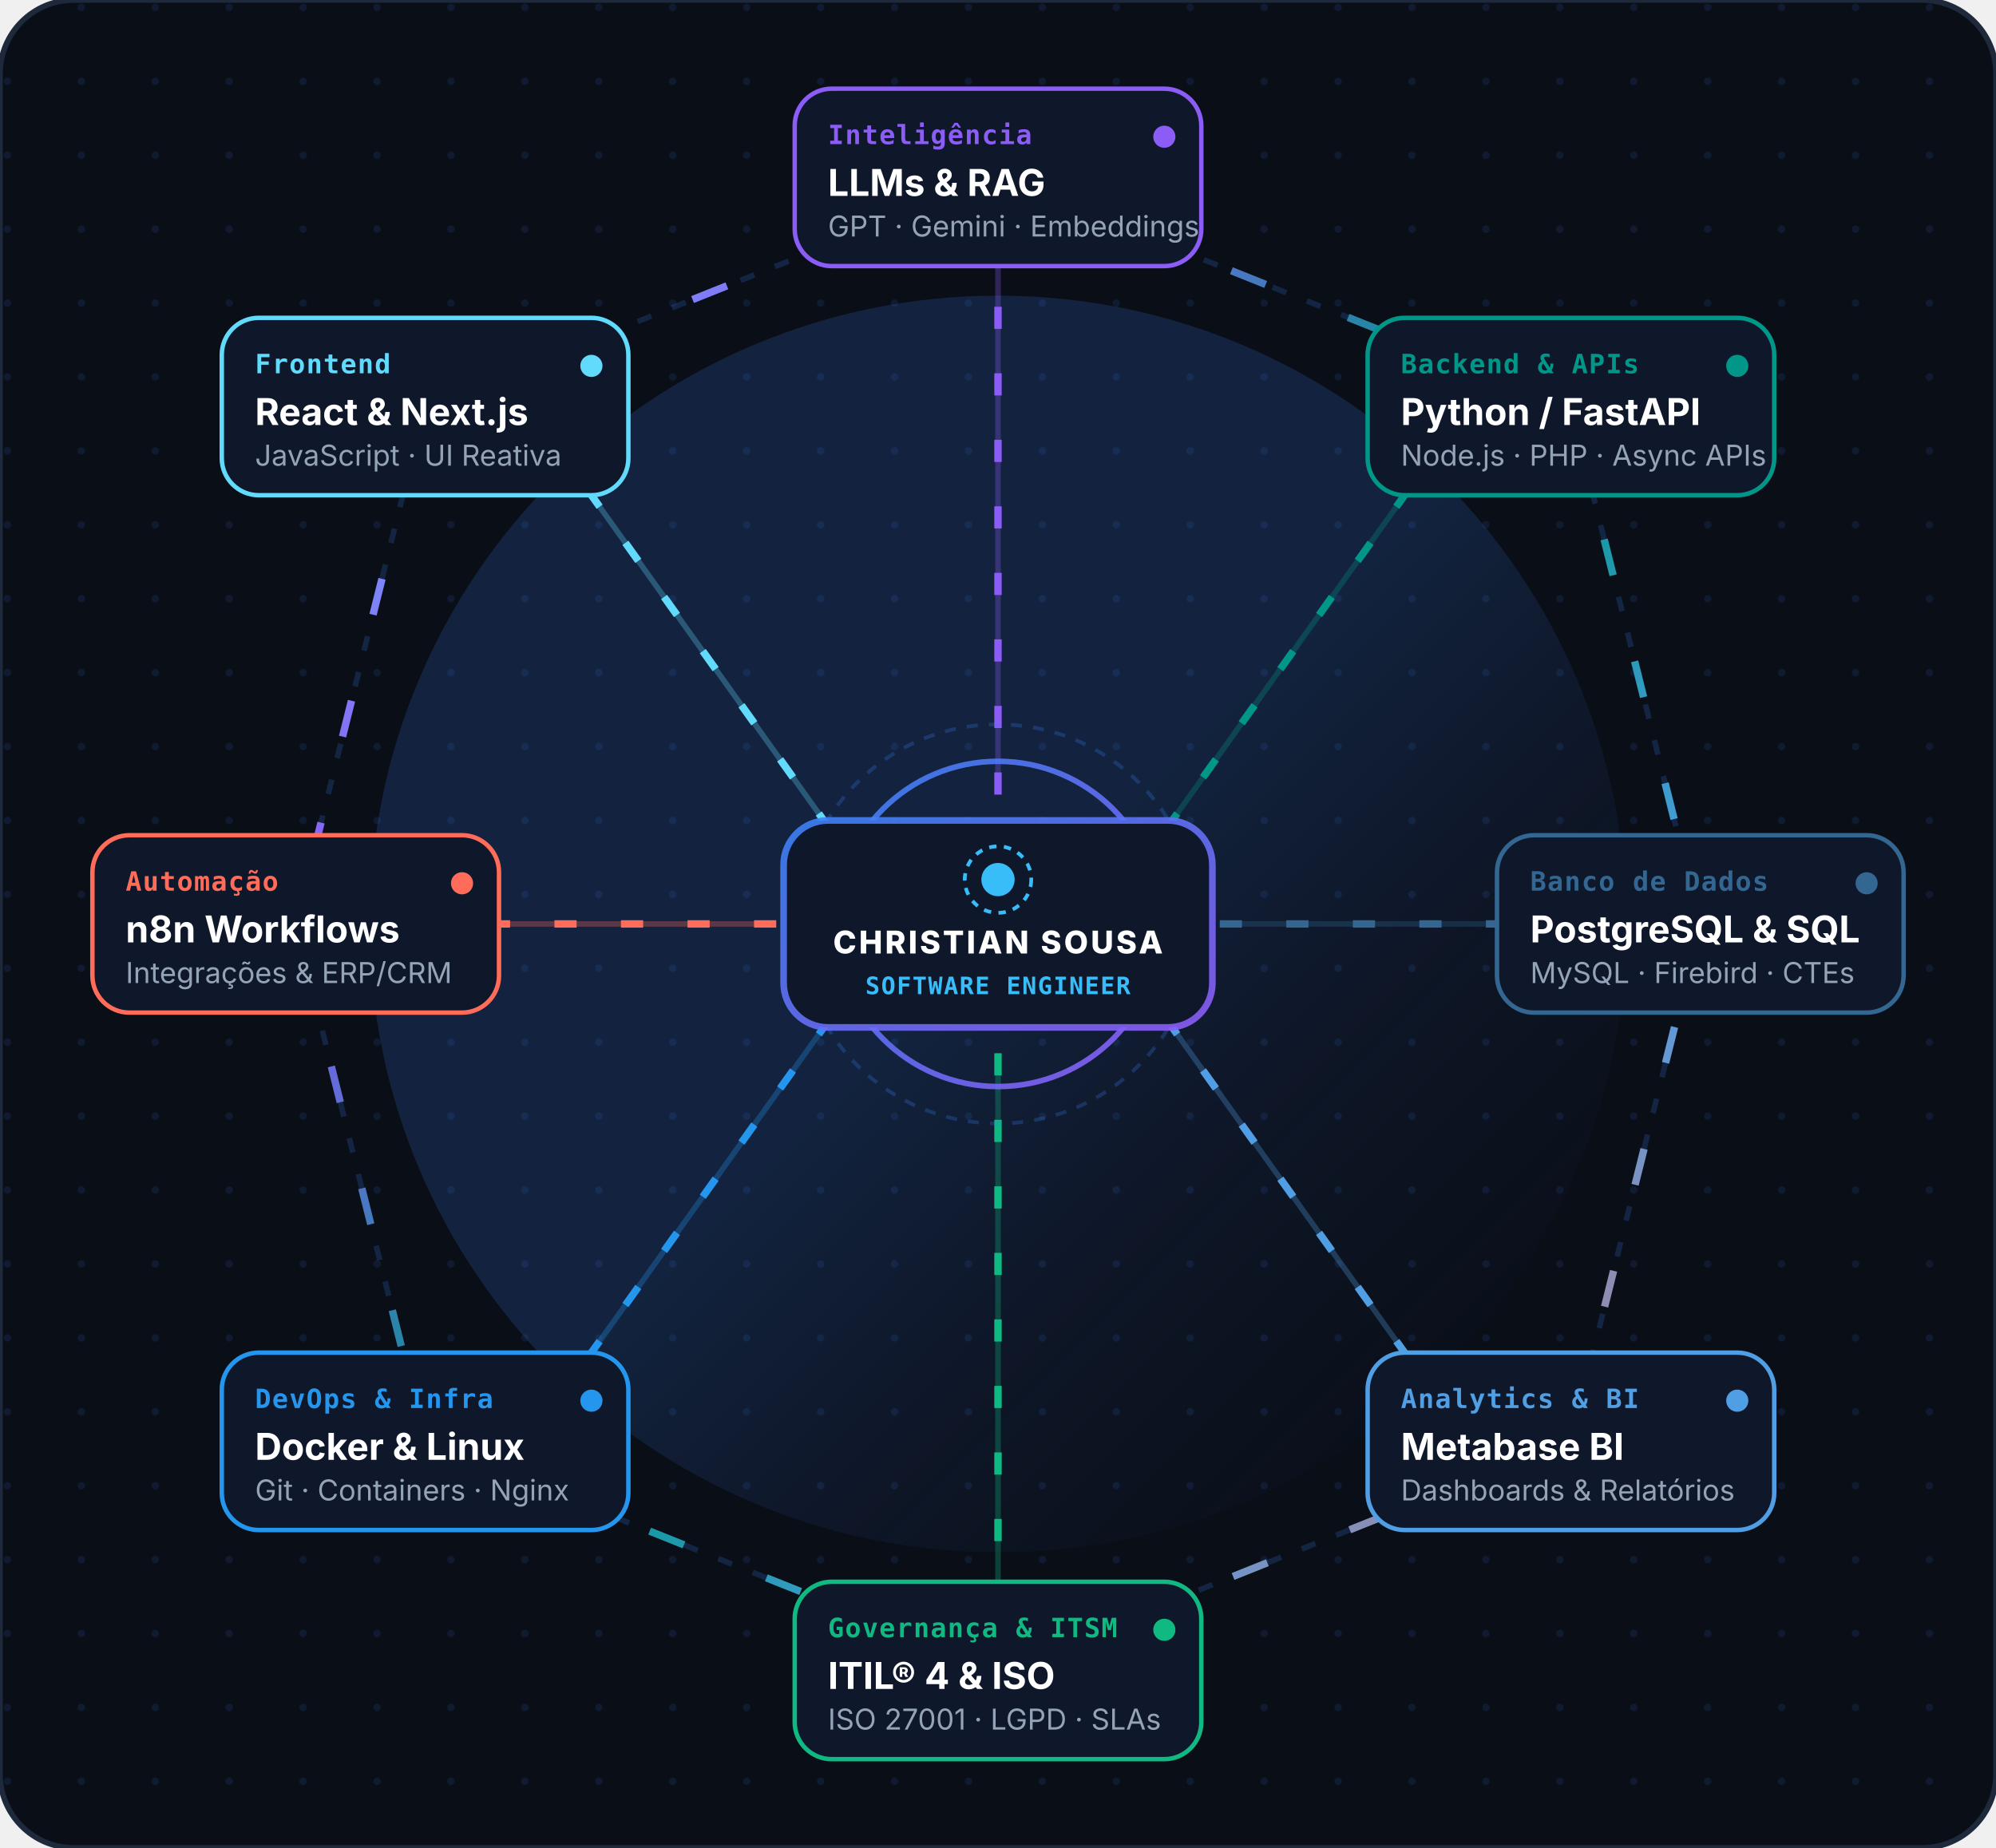
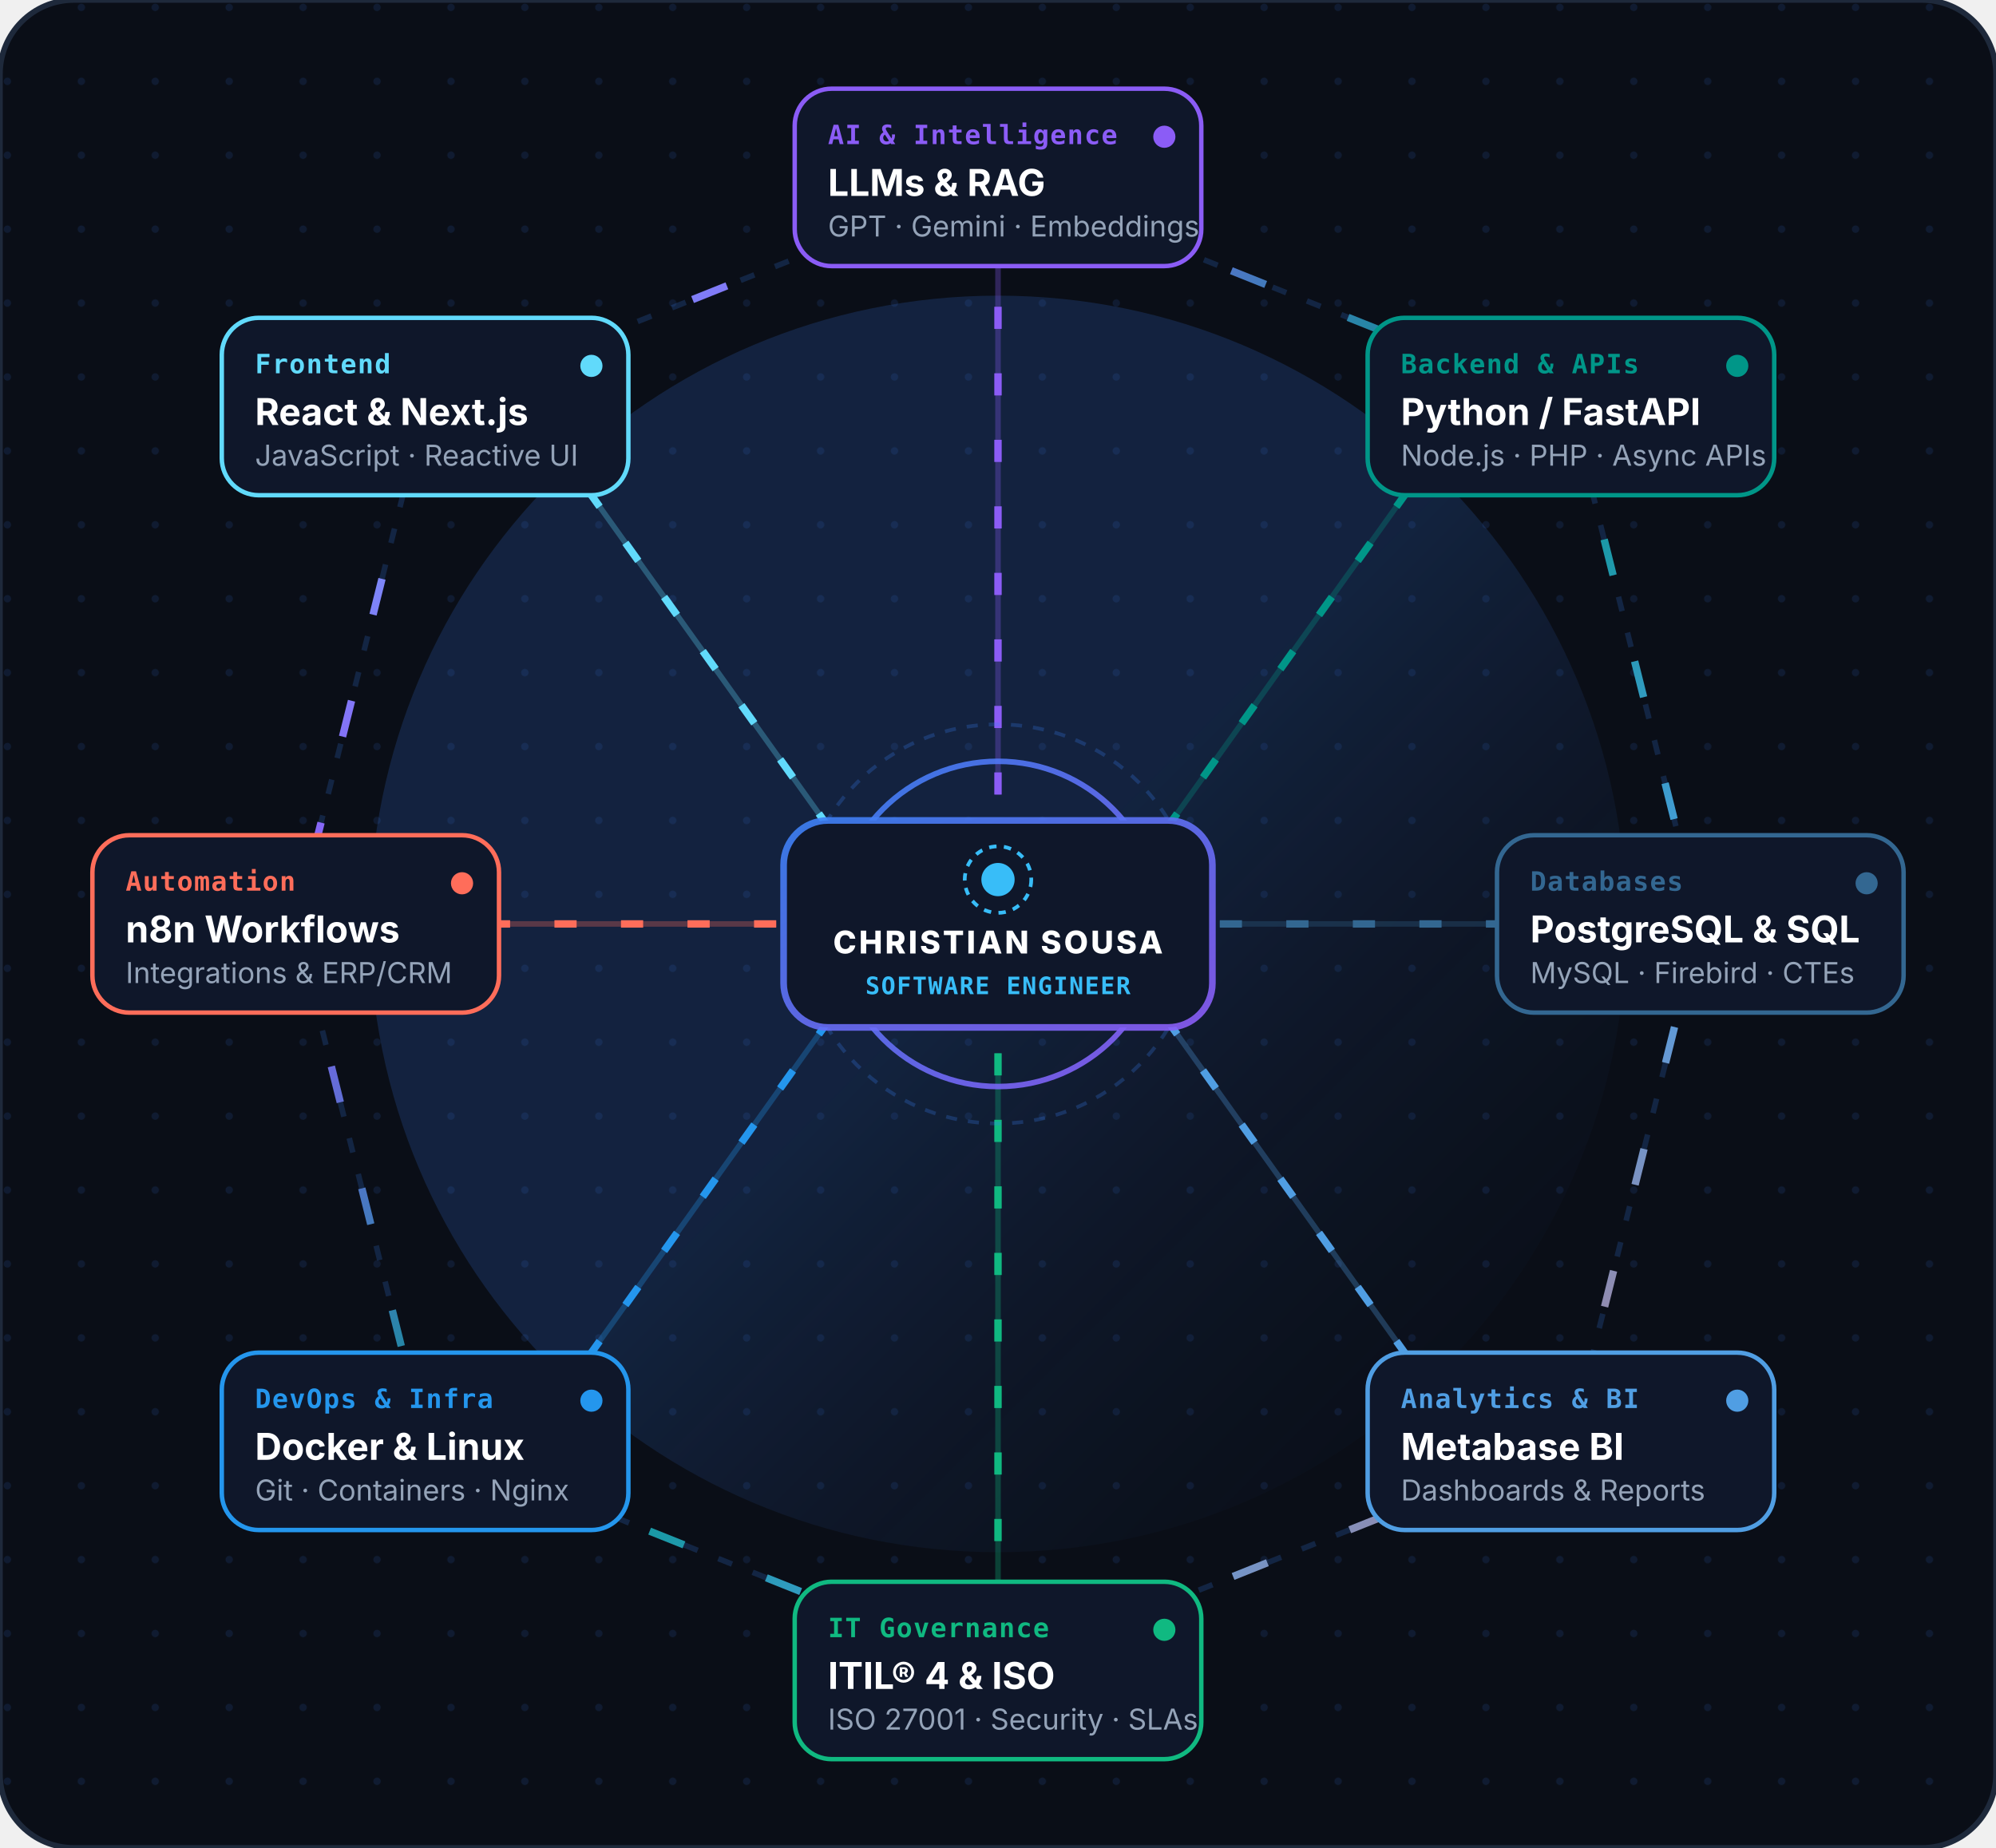
<svg xmlns="http://www.w3.org/2000/svg" viewBox="0 0 540 500" fill="none">
  <defs>
    <linearGradient id="grad-core" x1="0%" y1="0%" x2="100%" y2="100%">
      <stop offset="0%" stop-color="#3B82F6" stop-opacity="0.9" />
      <stop offset="100%" stop-color="#8B5CF6" stop-opacity="0.9" />
    </linearGradient>
    <linearGradient id="grad-circuit-loop" x1="0%" y1="0%" x2="100%" y2="100%">
      <stop offset="0%" stop-color="#61DAFB" />
      <stop offset="25%" stop-color="#8B5CF6" />
      <stop offset="50%" stop-color="#009688" />
      <stop offset="75%" stop-color="#509EE3" />
      <stop offset="100%" stop-color="#FF6D5A" />
    </linearGradient>
    <linearGradient id="grad-glow-radial" x1="50%" y1="50%" x2="100%" y2="100%">
      <stop offset="0%" stop-color="#3B82F6" stop-opacity="0.18" />
      <stop offset="100%" stop-color="#0B0F19" stop-opacity="0" />
    </linearGradient>
    <pattern id="dot-grid" x="0" y="0" width="20" height="20" patternUnits="userSpaceOnUse">
      <circle cx="2" cy="2" r="1" fill="#3B82F6" fill-opacity="0.12" />
    </pattern>
    <style>
      .hub-title { font-family: system-ui, -apple-system, sans-serif; font-size: 8.5px; font-weight: 800; fill: #FFFFFF; letter-spacing: 0.08em; }
      .hub-subtitle { font-family: monospace; font-size: 6.5px; fill: #38BDF8; font-weight: 700; letter-spacing: 0.05em; }
      .node-tag-text { font-family: monospace; font-size: 7.2px; font-weight: bold; text-transform: uppercase; letter-spacing: 0.04em; }
      .node-title-text { font-family: system-ui, -apple-system, sans-serif; font-size: 10px; font-weight: 700; fill: #FFFFFF; }
      .node-sub-text { font-family: system-ui, -apple-system, sans-serif; font-size: 7.8px; fill: #94A3B8; }
      @keyframes dash {
        to { stroke-dashoffset: -34; }
      }
      .circuit-pulse {
        animation: dash 3.5s linear infinite;
      }
      @keyframes orbitSpin {
        to { transform: rotate(360deg); }
      }
      .core-orbit-ring {
        transform-origin: 270px 250px;
        animation: orbitSpin 18s linear infinite;
      }
    </style>
  </defs>
  <rect width="540" height="500" rx="20" fill="#0A0E17" stroke="#1E293B" stroke-width="1.5" />
  <rect width="540" height="500" rx="20" fill="url(#dot-grid)" />
  <circle cx="270" cy="250" r="170" fill="url(#grad-glow-radial)" />
  <g>
    <polygon points="270,48 425,110 460,250 425,390 270,452 115,390 80,250 115,110" fill="none" stroke="rgba(59, 130, 246, 0.2)" stroke-width="1.5" stroke-dasharray="4 6" />
    <line x1="270" y1="215" x2="270" y2="72" stroke="rgba(139, 92, 246, 0.3)" stroke-width="1.5" />
    <line x1="315" y1="225" x2="380" y2="134" stroke="rgba(0, 150, 136, 0.3)" stroke-width="1.5" />
    <line x1="330" y1="250" x2="405" y2="250" stroke="rgba(51, 103, 145, 0.3)" stroke-width="1.5" />
    <line x1="315" y1="275" x2="380" y2="366" stroke="rgba(80, 158, 227, 0.3)" stroke-width="1.5" />
    <line x1="270" y1="285" x2="270" y2="428" stroke="rgba(16, 185, 129, 0.3)" stroke-width="1.5" />
    <line x1="225" y1="275" x2="160" y2="366" stroke="rgba(36, 150, 237, 0.3)" stroke-width="1.5" />
    <line x1="210" y1="250" x2="135" y2="250" stroke="rgba(255, 109, 90, 0.3)" stroke-width="1.5" />
    <line x1="225" y1="225" x2="160" y2="134" stroke="rgba(97, 218, 251, 0.3)" stroke-width="1.5" />
  </g>
  <g>
    <polygon points="270,48 425,110 460,250 425,390 270,452 115,390 80,250 115,110" fill="none" stroke="url(#grad-circuit-loop)" stroke-width="2" stroke-dasharray="10 24" class="circuit-pulse" />
    <line x1="270" y1="215" x2="270" y2="72" stroke="#8B5CF6" stroke-width="2" stroke-dasharray="6 12" class="circuit-pulse" />
    <line x1="315" y1="225" x2="380" y2="134" stroke="#009688" stroke-width="2" stroke-dasharray="6 12" class="circuit-pulse" />
    <line x1="330" y1="250" x2="405" y2="250" stroke="#336791" stroke-width="2" stroke-dasharray="6 12" class="circuit-pulse" />
    <line x1="315" y1="275" x2="380" y2="366" stroke="#509EE3" stroke-width="2" stroke-dasharray="6 12" class="circuit-pulse" />
    <line x1="270" y1="285" x2="270" y2="428" stroke="#10B981" stroke-width="2" stroke-dasharray="6 12" class="circuit-pulse" />
    <line x1="225" y1="275" x2="160" y2="366" stroke="#2496ED" stroke-width="2" stroke-dasharray="6 12" class="circuit-pulse" />
    <line x1="210" y1="250" x2="135" y2="250" stroke="#FF6D5A" stroke-width="2" stroke-dasharray="6 12" class="circuit-pulse" />
    <line x1="225" y1="225" x2="160" y2="134" stroke="#61DAFB" stroke-width="2" stroke-dasharray="6 12" class="circuit-pulse" />
  </g>
  <g>
    <circle cx="270" cy="250" r="54" fill="none" stroke="rgba(59, 130, 246, 0.25)" stroke-width="1" stroke-dasharray="3 3" />
    <circle cx="270" cy="250" r="44" fill="none" stroke="url(#grad-core)" stroke-width="1.5" class="core-orbit-ring" />
    <rect x="212" y="222" width="116" height="56" rx="12" fill="#0F172A" stroke="url(#grad-core)" stroke-width="1.8" />
    <circle cx="270" cy="238" r="4.5" fill="#38BDF8" />
    <circle cx="270" cy="238" r="9" fill="none" stroke="#38BDF8" stroke-width="1" stroke-dasharray="2 2" />
    <text x="270" y="258" text-anchor="middle" class="hub-title">CHRISTIAN SOUSA</text>
    <text x="270" y="269" text-anchor="middle" class="hub-subtitle">SOFTWARE ENGINEER</text>
  </g>
  <g transform="translate(60, 86)">
    <rect width="110" height="48" rx="10" fill="#0F172A" stroke="#61DAFB" stroke-width="1.2" />
    <text x="9" y="15" fill="#61DAFB" class="node-tag-text">Frontend</text>
    <text x="9" y="29" class="node-title-text">React &amp; Next.js</text>
-     <text x="9" y="40" class="node-sub-text">JavaScript · UI Reativa</text>
+     <text x="9" y="40" class="node-sub-text">JavaScript · Reactive UI</text>
    <circle cx="100" cy="13" r="3" fill="#61DAFB" />
  </g>
  <g transform="translate(215, 24)">
    <rect width="110" height="48" rx="10" fill="#0F172A" stroke="#8B5CF6" stroke-width="1.2" />
-     <text x="9" y="15" fill="#8B5CF6" class="node-tag-text">Inteligência</text>
+     <text x="9" y="15" fill="#8B5CF6" class="node-tag-text">AI &amp; Intelligence</text>
    <text x="9" y="29" class="node-title-text">LLMs &amp; RAG</text>
    <text x="9" y="40" class="node-sub-text">GPT · Gemini · Embeddings</text>
    <circle cx="100" cy="13" r="3" fill="#8B5CF6" />
  </g>
  <g transform="translate(370, 86)">
    <rect width="110" height="48" rx="10" fill="#0F172A" stroke="#009688" stroke-width="1.2" />
    <text x="9" y="15" fill="#009688" class="node-tag-text">Backend &amp; APIs</text>
    <text x="9" y="29" class="node-title-text">Python / FastAPI</text>
    <text x="9" y="40" class="node-sub-text">Node.js · PHP · Async APIs</text>
    <circle cx="100" cy="13" r="3" fill="#009688" />
  </g>
  <g transform="translate(25, 226)">
    <rect width="110" height="48" rx="10" fill="#0F172A" stroke="#FF6D5A" stroke-width="1.2" />
-     <text x="9" y="15" fill="#FF6D5A" class="node-tag-text">Automação</text>
+     <text x="9" y="15" fill="#FF6D5A" class="node-tag-text">Automation</text>
    <text x="9" y="29" class="node-title-text">n8n Workflows</text>
-     <text x="9" y="40" class="node-sub-text">Integrações &amp; ERP/CRM</text>
+     <text x="9" y="40" class="node-sub-text">Integrations &amp; ERP/CRM</text>
    <circle cx="100" cy="13" r="3" fill="#FF6D5A" />
  </g>
  <g transform="translate(405, 226)">
    <rect width="110" height="48" rx="10" fill="#0F172A" stroke="#336791" stroke-width="1.2" />
-     <text x="9" y="15" fill="#336791" class="node-tag-text">Banco de Dados</text>
+     <text x="9" y="15" fill="#336791" class="node-tag-text">Databases</text>
    <text x="9" y="29" class="node-title-text">PostgreSQL &amp; SQL</text>
    <text x="9" y="40" class="node-sub-text">MySQL · Firebird · CTEs</text>
    <circle cx="100" cy="13" r="3" fill="#336791" />
  </g>
  <g transform="translate(60, 366)">
    <rect width="110" height="48" rx="10" fill="#0F172A" stroke="#2496ED" stroke-width="1.2" />
    <text x="9" y="15" fill="#2496ED" class="node-tag-text">DevOps &amp; Infra</text>
    <text x="9" y="29" class="node-title-text">Docker &amp; Linux</text>
    <text x="9" y="40" class="node-sub-text">Git · Containers · Nginx</text>
    <circle cx="100" cy="13" r="3" fill="#2496ED" />
  </g>
  <g transform="translate(215, 428)">
    <rect width="110" height="48" rx="10" fill="#0F172A" stroke="#10B981" stroke-width="1.2" />
-     <text x="9" y="15" fill="#10B981" class="node-tag-text">Governança &amp; ITSM</text>
+     <text x="9" y="15" fill="#10B981" class="node-tag-text">IT Governance</text>
    <text x="9" y="29" class="node-title-text">ITIL® 4 &amp; ISO</text>
-     <text x="9" y="40" class="node-sub-text">ISO 27001 · LGPD · SLAs</text>
+     <text x="9" y="40" class="node-sub-text">ISO 27001 · Security · SLAs</text>
    <circle cx="100" cy="13" r="3" fill="#10B981" />
  </g>
  <g transform="translate(370, 366)">
    <rect width="110" height="48" rx="10" fill="#0F172A" stroke="#509EE3" stroke-width="1.2" />
    <text x="9" y="15" fill="#509EE3" class="node-tag-text">Analytics &amp; BI</text>
    <text x="9" y="29" class="node-title-text">Metabase BI</text>
-     <text x="9" y="40" class="node-sub-text">Dashboards &amp; Relatórios</text>
+     <text x="9" y="40" class="node-sub-text">Dashboards &amp; Reports</text>
    <circle cx="100" cy="13" r="3" fill="#509EE3" />
  </g>
</svg>
